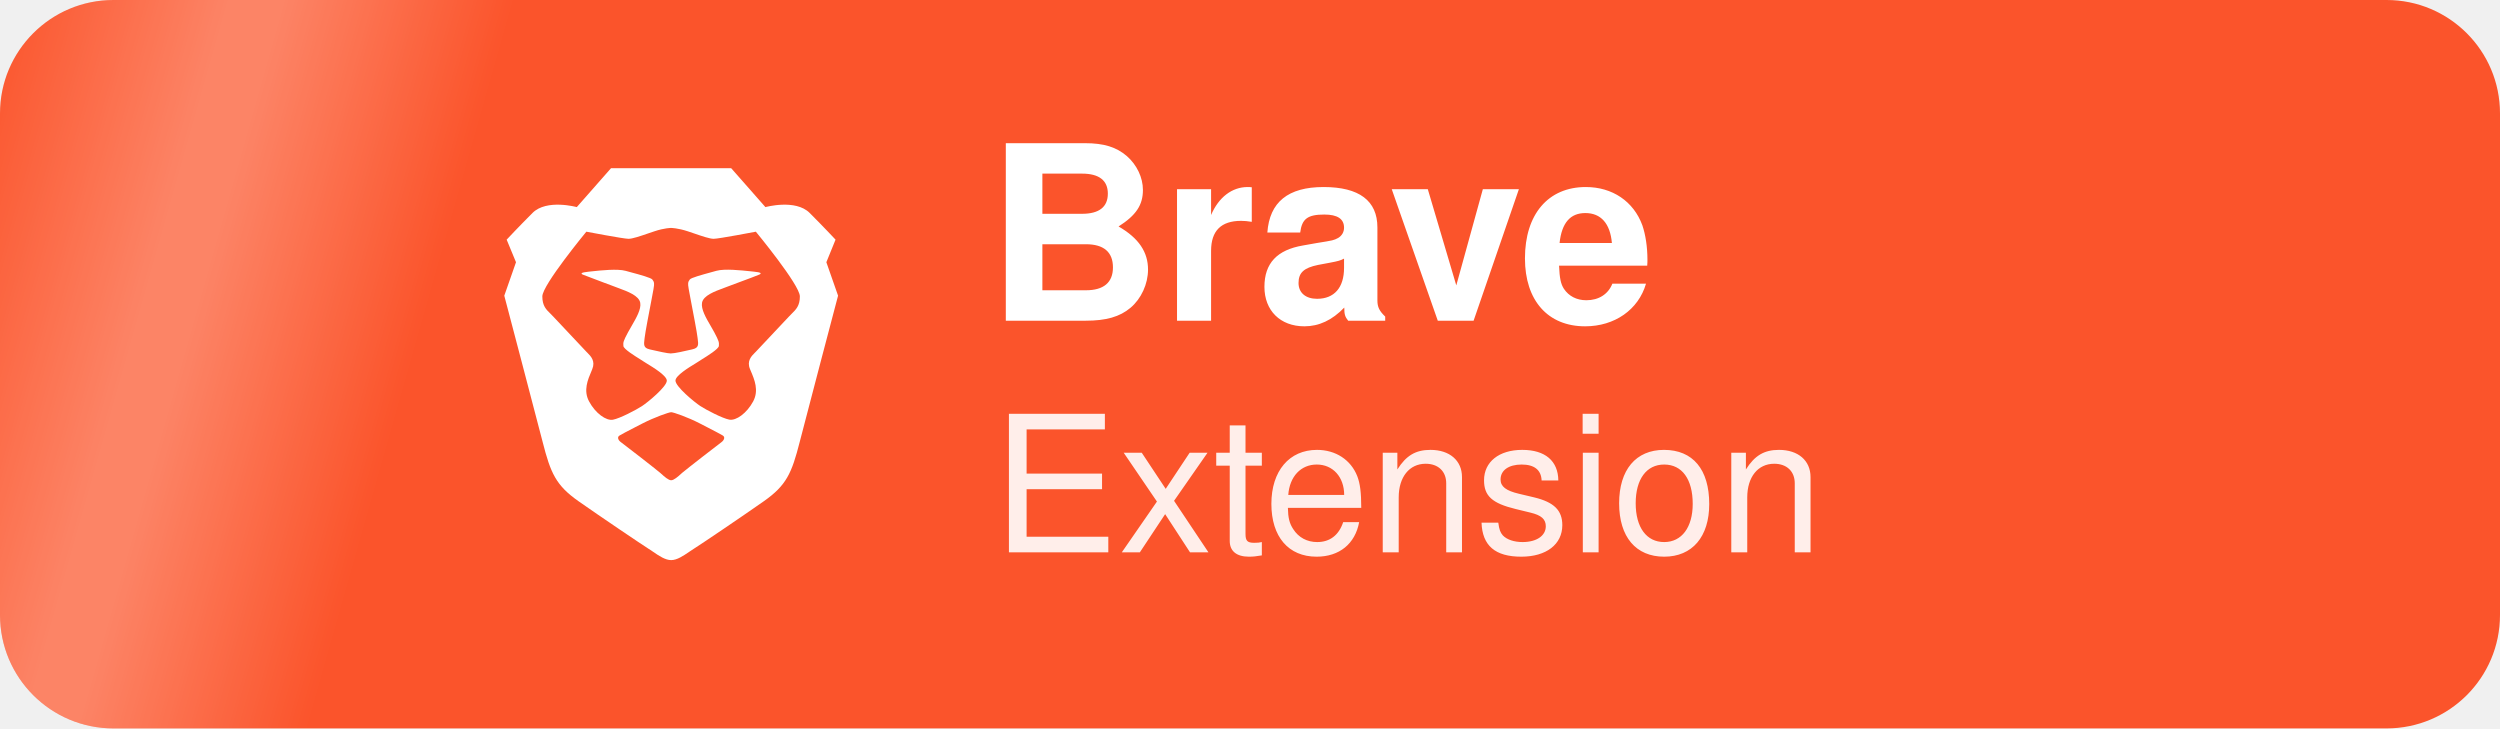
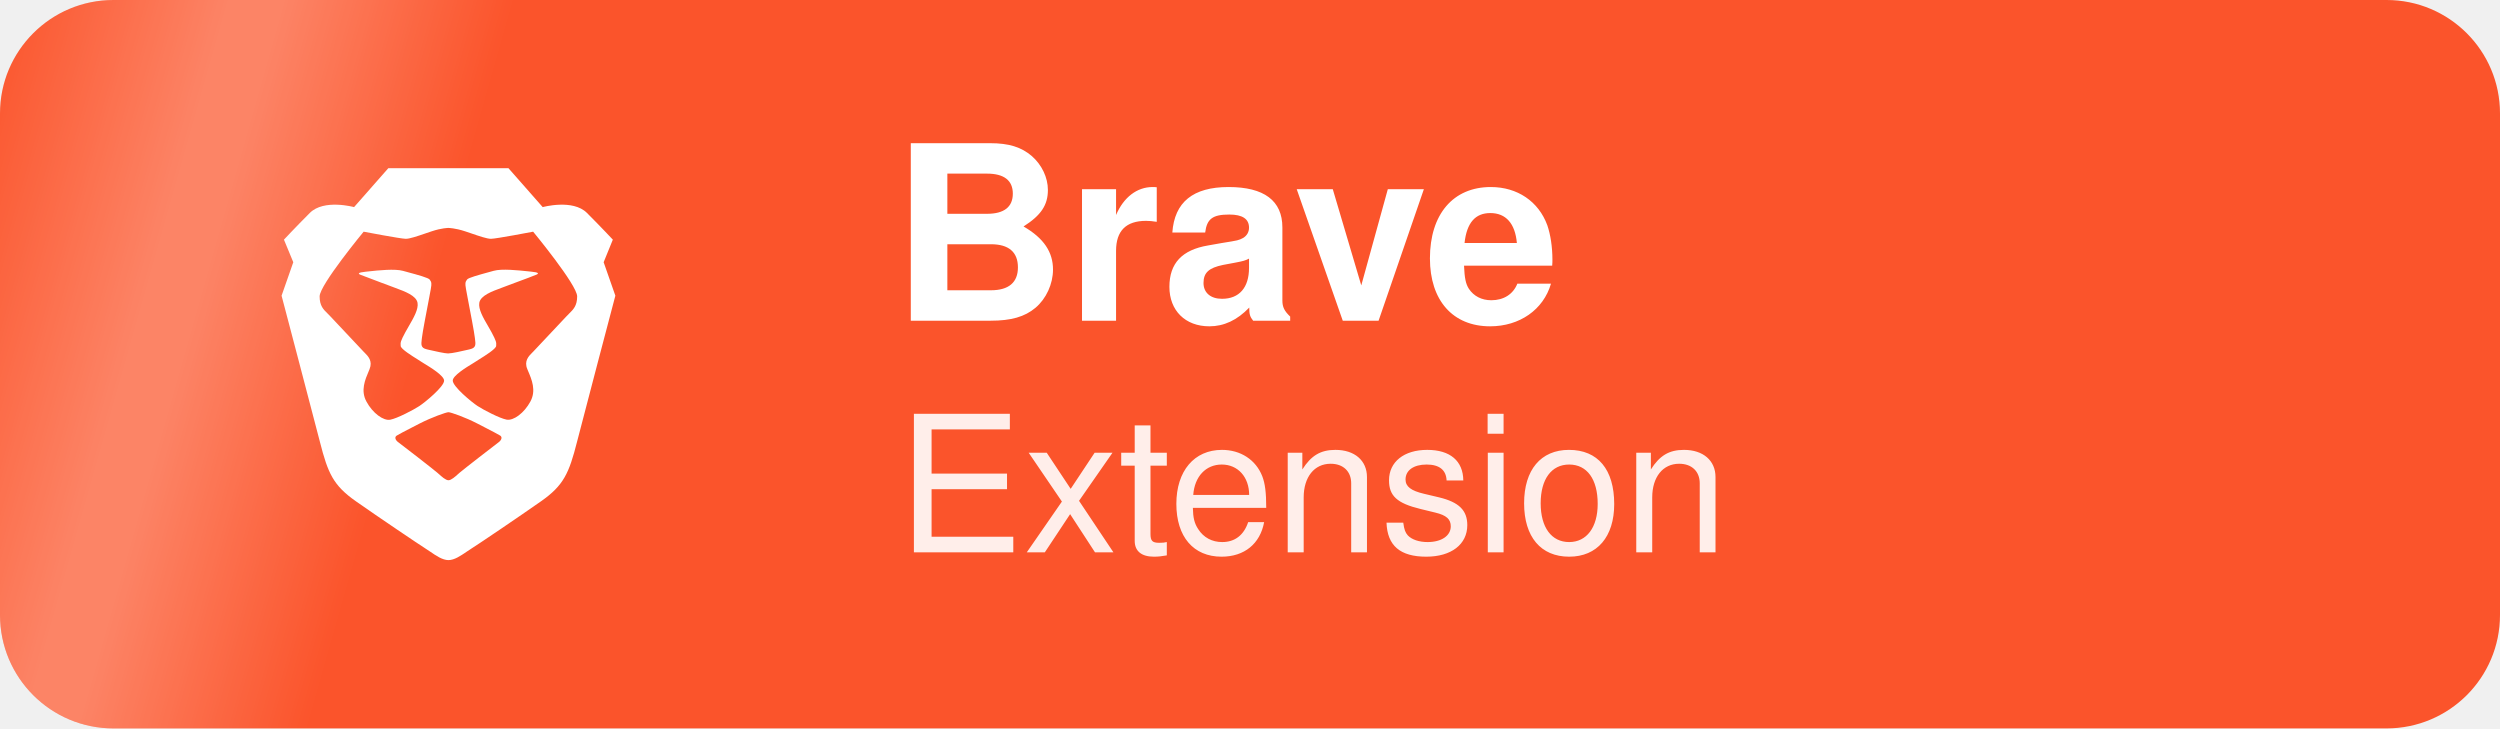
<svg xmlns="http://www.w3.org/2000/svg" viewBox="0 0 841.9 245.3" width="841.9" height="245.3" role="img" aria-label="Install the extension for Brave">
  <defs>
    <clipPath id="edge">
      <path d="M38.2,0 H803.7 A38.2,38.2 0 0 1 841.9,38.2 V207.1 A38.2,38.2 0 0 1 803.7,245.3 H38.2 A38.2,38.2 0 0 1 0,207.1 V38.2 A38.2,38.2 0 0 1 38.2,0 Z" />
    </clipPath>
    <linearGradient id="sheen" x1="0" y1="0" x2="1" y2="0">
      <stop offset="0" stop-color="#fff" stop-opacity="0" />
      <stop offset="0.45" stop-color="#fff" stop-opacity="0.28" />
      <stop offset="0.55" stop-color="#fff" stop-opacity="0.28" />
      <stop offset="1" stop-color="#fff" stop-opacity="0" />
    </linearGradient>
  </defs>
  <style>
    @keyframes pass {
      0%       { transform: translateX(-278.4px); }
      7.10%   { transform: translateX(1120.3px); }
      100%     { transform: translateX(1120.3px); }
    }
    .band { animation: pass 14.978s linear 8.315s infinite backwards; }
    @media (prefers-reduced-motion: reduce) {
      .band { animation: none; opacity: 0; }
    }
  </style>
  <path d="M38.2,0 H803.7 A38.2,38.2 0 0 1 841.9,38.2 V207.1 A38.2,38.2 0 0 1 803.7,245.3 H38.2 A38.2,38.2 0 0 1 0,207.1 V38.2 A38.2,38.2 0 0 1 38.2,0 Z" fill="#fb542b" />
-   <g transform="translate(168.25 56.65) scale(0.25781)" fill="#ffffff">
+   <g transform="translate(93.25 56.65) scale(0.25781)" fill="#ffffff">
    <path d="M145.5 0H224h78.5l44.7 50.8s39.3-10.9 57.8 7.6s33.8 34.9 33.8 34.9l-12 29.5 15.3 43.7s-44.9 170.2-50.1 191c-10.4 40.9-17.4 56.8-46.9 77.5s-82.9 56.8-91.6 62.2c-1.9 1.2-3.9 2.5-5.9 3.9c-7.5 5.1-15.8 10.8-23.5 10.8l0 0 0 0c-7.7 0-16.1-5.7-23.5-10.8c-2-1.4-4-2.8-5.9-3.9c-8.7-5.5-62.1-41.5-91.6-62.2s-36.5-36.6-46.9-77.5c-5.3-20.8-50.1-191-50.1-191l15.3-43.7L9.2 93.3s15.3-16.4 33.8-34.9s57.8-7.6 57.8-7.6L145.5 0zM224 407.6l0 0c3.7 0 8.9-4.7 13-8.4c.6-.5 1.2-1.1 1.7-1.5c4.2-3.7 47.8-37.5 51-39.8s5.4-6.5 1.9-8.7c-2.8-1.7-10-5.5-20.3-10.8c-3-1.6-6.3-3.2-9.7-5c-15.4-8-34.5-14.7-37.5-14.7l0 0 0 0c-3 0-22.1 6.8-37.5 14.7c-3.5 1.8-6.7 3.5-9.7 5c-10.3 5.3-17.6 9.1-20.3 10.8c-3.6 2.2-1.4 6.4 1.9 8.7s46.8 36.1 51 39.8c.5 .5 1.1 1 1.7 1.5c4.1 3.7 9.3 8.4 13 8.4l0 0zm0-165.7l0 0c4.7 0 17.6-3 26.4-5l0 0 2-.5c7.8-1.8 7.3-6.3 6.4-13c-.1-.8-.2-1.6-.3-2.4c-.6-6.1-5.8-33.1-9.1-50.3c-1.1-5.8-2-10.5-2.4-12.9c-1.5-8.1-.6-9.4 .7-11.3c.2-.3 .5-.7 .7-1.1c1.4-2.3 16-6.2 27.9-9.5l0 0c2.5-.7 4.8-1.3 6.9-1.9c10.6-3 32.4-.6 44.2 .6c1.8 .2 3.4 .4 4.7 .5c9.6 .9 10.4 2.3 7.2 3.8c-2.3 1.1-16.2 6.3-28.7 10.9l0 0 0 0c-4.7 1.8-9.2 3.5-12.8 4.8c-1.5 .5-3 1.1-4.5 1.7c-12.5 4.6-27.2 10-28.9 19.4c-1.5 8.3 5.2 19.9 11.3 30.3l0 0c1.6 2.8 3.2 5.5 4.6 8.1c6.3 11.9 6.5 13.3 6.1 18.1c-.4 3.9-14.5 12.7-22.4 17.6l0 0c-1.8 1.1-3.3 2.1-4.2 2.7c-.8 .5-2.1 1.4-3.8 2.4c-8.6 5.2-26.3 16-26.3 22.5c0 7.8 24.6 28.1 32.4 33.2s28.9 16.1 37.9 17.8s23-8.5 31.2-23.8c7.7-14.4 1.7-28.5-3.2-40l-.9-2.2c-4.5-10.6 1.9-17 6.2-21.3l0 0c.5-.5 1-1 1.4-1.4L377.7 194c1.3-1.3 2.5-2.6 3.7-3.8l0 0c5.8-5.7 10.8-10.5 10.8-22.8c0-14.9-57.5-84.5-57.5-84.5s-48.5 9.3-55.1 9.3c-5.2 0-15.3-3.5-25.8-7.1l0 0c-2.7-.9-5.4-1.9-8-2.7C232.8 78.1 224 78 224 78l0 0 0 0s-8.7 0-21.8 4.4c-2.7 .9-5.4 1.8-8 2.7l0 0c-10.5 3.6-20.6 7.1-25.8 7.1c-6.5 0-55.1-9.3-55.1-9.3s-57.5 69.6-57.5 84.5c0 12.3 4.9 17.1 10.8 22.8l0 0c1.2 1.2 2.5 2.4 3.7 3.8l43.1 45.8c.4 .5 .9 .9 1.4 1.4l0 0c4.3 4.3 10.6 10.7 6.2 21.3l-.9 2.2c-4.9 11.5-11 25.6-3.2 40c8.2 15.3 22.2 25.5 31.2 23.8s30.1-12.7 37.9-17.8s32.4-25.4 32.4-33.2c0-6.5-17.7-17.3-26.3-22.5c-1.7-1-3.1-1.9-3.8-2.4c-.9-.6-2.4-1.5-4.2-2.7c-7.9-4.9-22-13.7-22.4-17.6c-.4-4.8-.3-6.2 6.1-18.1c1.3-2.5 2.9-5.3 4.6-8.1c6-10.4 12.8-22 11.3-30.3c-1.7-9.4-16.4-14.8-28.9-19.4c-1.6-.6-3.1-1.1-4.5-1.7c-3.6-1.4-8.1-3.1-12.8-4.8l-.1 0c-12.5-4.7-26.4-9.9-28.7-10.9c-3.2-1.5-2.3-2.8 7.2-3.8c1.3-.1 2.9-.3 4.7-.5c11.8-1.3 33.6-3.6 44.2-.6c2.1 .6 4.4 1.2 6.9 1.9c11.9 3.2 26.5 7.2 27.9 9.5c.2 .4 .5 .7 .7 1.1c1.3 1.9 2.2 3.2 .7 11.3c-.4 2.4-1.3 7.1-2.4 12.9c-3.3 17.2-8.5 44.2-9.1 50.3c-.1 .8-.2 1.7-.3 2.4c-.8 6.7-1.4 11.2 6.4 13l2 .5 0 0c8.8 2 21.8 5 26.4 5l0 0z" />
  </g>
-   <text x="332" y="108" font-family="-apple-system, BlinkMacSystemFont, 'Segoe UI', Helvetica, Arial, sans-serif" font-size="82" font-weight="700" fill="#ffffff">Brave</text>
-   <text x="334" y="186" font-family="-apple-system, BlinkMacSystemFont, 'Segoe UI', Helvetica, Arial, sans-serif" font-size="64" font-weight="400" fill="#ffffff" fill-opacity="0.9">Extension</text>
+   <text x="300" y="108" font-family="-apple-system, BlinkMacSystemFont, 'Segoe UI', Helvetica, Arial, sans-serif" font-size="82" font-weight="700" fill="#ffffff">Brave</text>
+   <text x="302" y="186" font-family="-apple-system, BlinkMacSystemFont, 'Segoe UI', Helvetica, Arial, sans-serif" font-size="64" font-weight="400" fill="#ffffff" fill-opacity="0.9">Extension</text>
  <g clip-path="url(#edge)">
    <g class="band">
      <rect x="0" y="-60" width="173.6" height="365.3" fill="url(#sheen)" transform="skewX(-16)" />
    </g>
  </g>
</svg>
